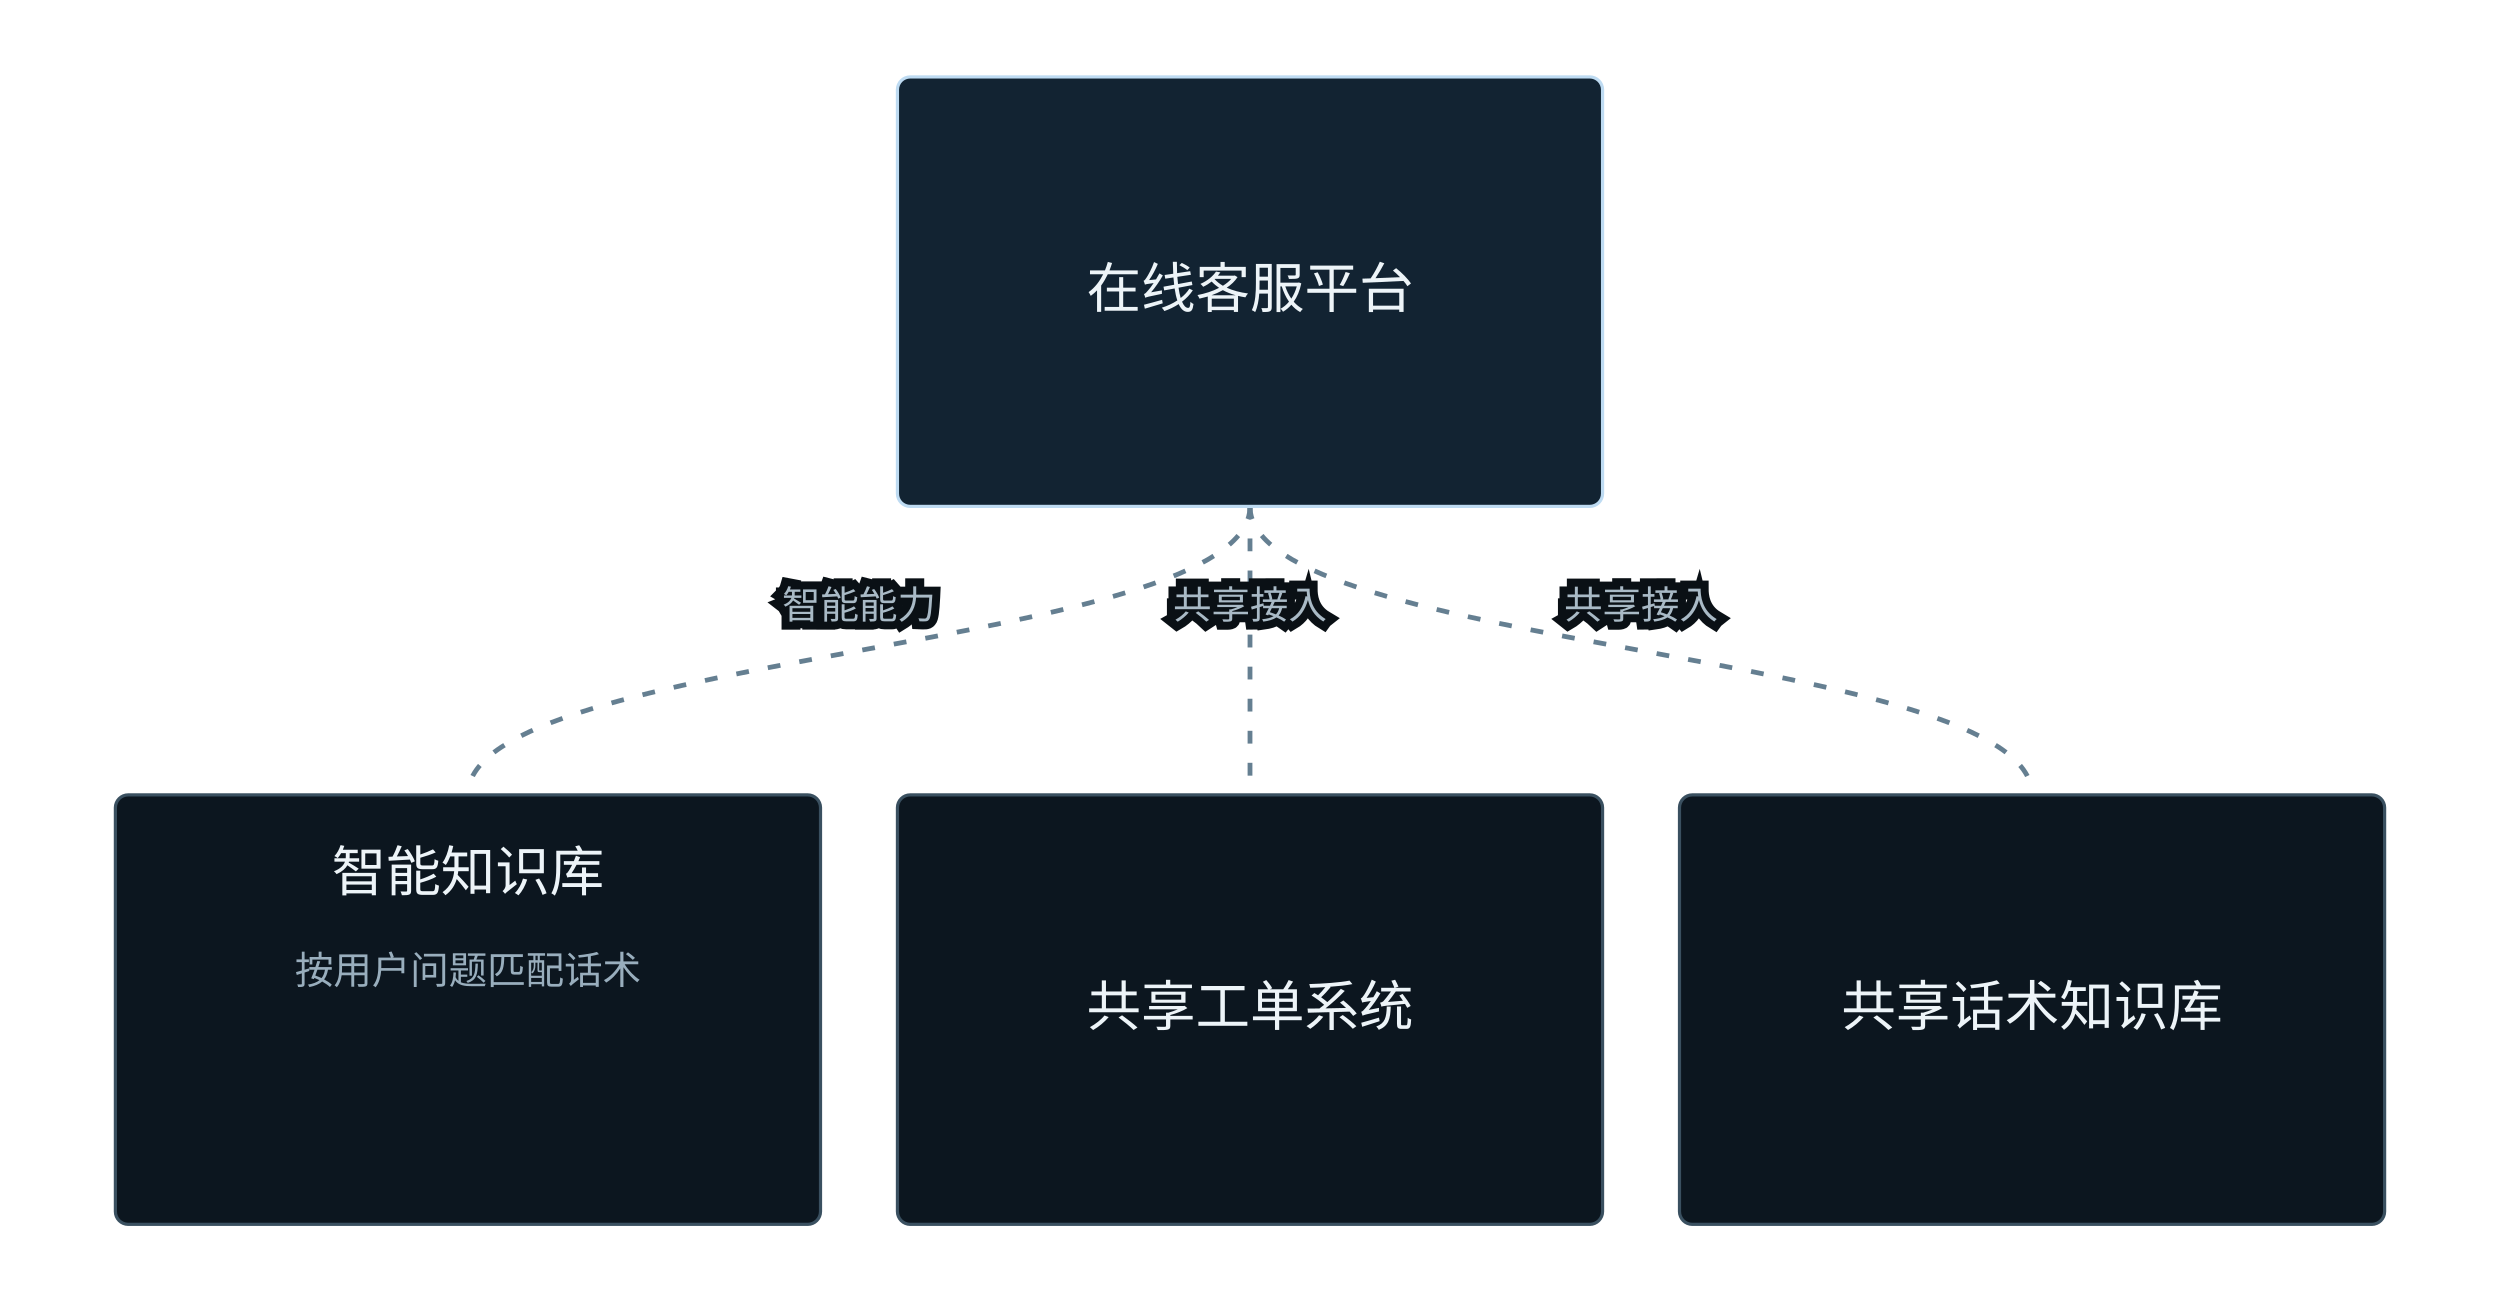
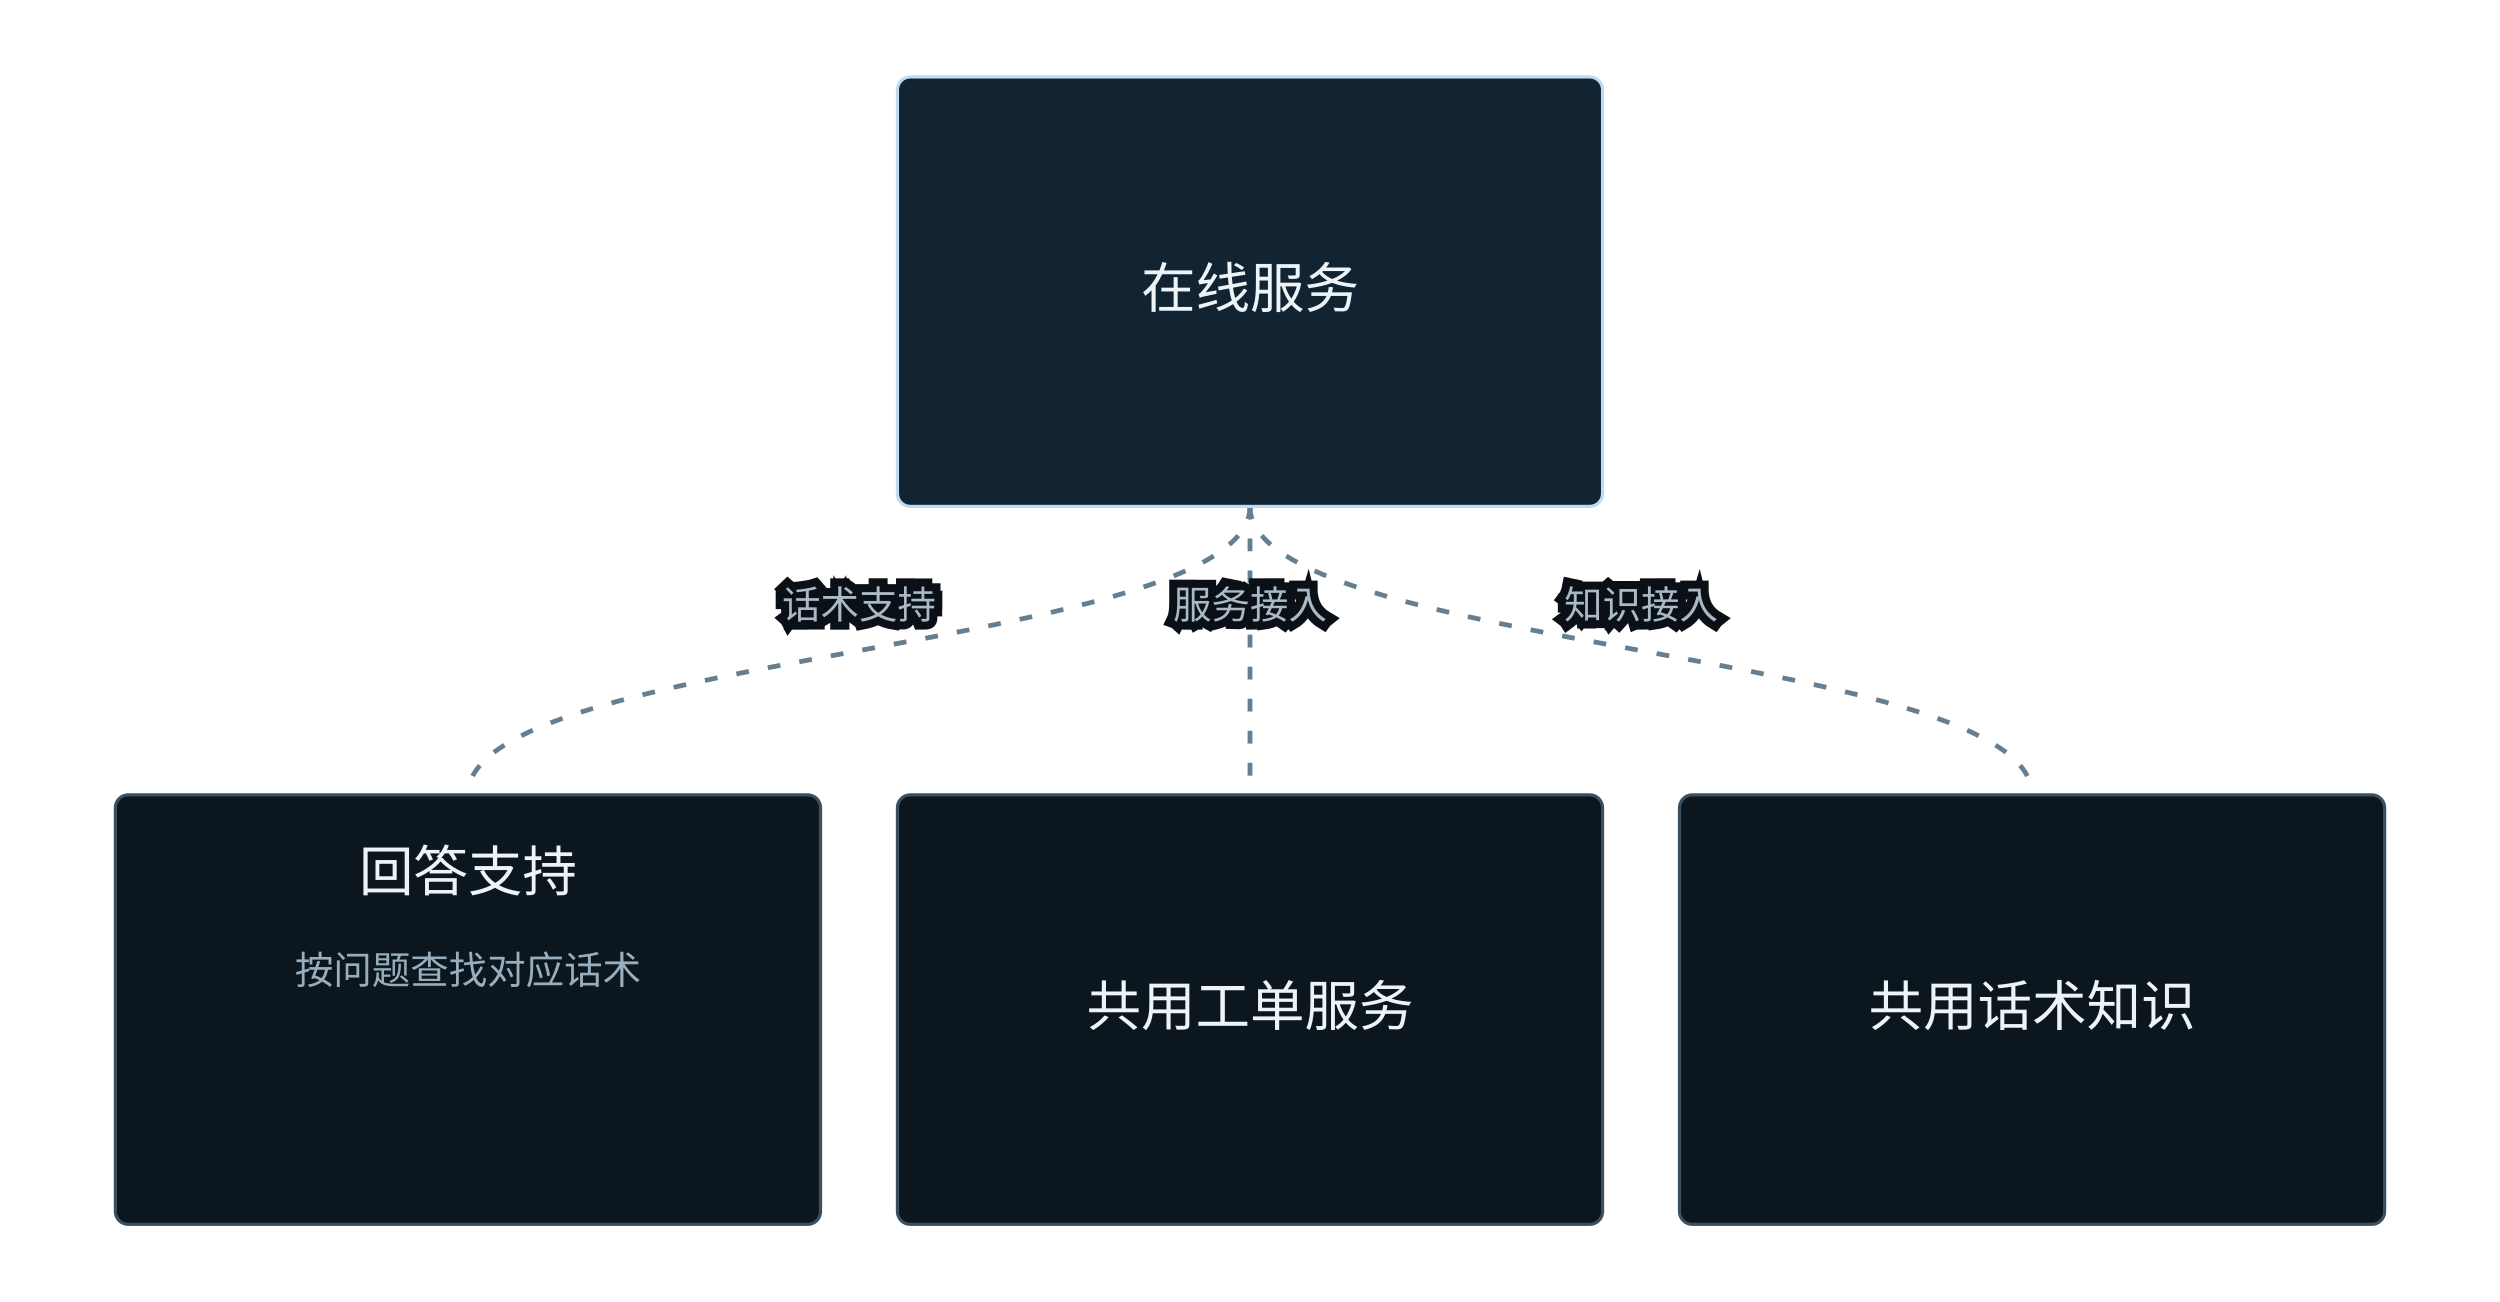
<svg xmlns="http://www.w3.org/2000/svg" viewBox="0 0 780 406" role="img" aria-labelledby="title-customer-service-online desc-customer-service-online" style="font-family:Arial,'PingFang SC','Microsoft YaHei',sans-serif;background:#0a1015">
  <defs>
    <marker id="arrow-customer-service-online" viewBox="0 0 10 10" refX="10" refY="5" markerWidth="6" markerHeight="6" orient="auto-start-reverse">
      <path d="M0 0 L10 5 L0 10" fill="#bedbf2" />
    </marker>
  </defs>
  <path d="M390 158 C390 203,146 203,146 248" fill="none" stroke="#657f91" stroke-width="1.5" stroke-dasharray="4 6" />
-   <text x="268" y="193" fill="#a9bac6" font-size="12" text-anchor="middle" stroke="#0a1015" stroke-width="5" paint-order="stroke">智能能力</text>
+   <text x="268" y="193" fill="#a9bac6" font-size="12" text-anchor="middle" stroke="#0a1015" stroke-width="5" paint-order="stroke">话术支持</text>
  <path d="M390 158 C390 203,390 203,390 248" fill="none" stroke="#657f91" stroke-width="1.5" stroke-dasharray="4 6" />
-   <text x="390" y="193" fill="#a9bac6" font-size="12" text-anchor="middle" stroke="#0a1015" stroke-width="5" paint-order="stroke">共享接入</text>
+   <text x="390" y="193" fill="#a9bac6" font-size="12" text-anchor="middle" stroke="#0a1015" stroke-width="5" paint-order="stroke">服务接入</text>
  <path d="M390 158 C390 203,634 203,634 248" fill="none" stroke="#657f91" stroke-width="1.5" stroke-dasharray="4 6" />
-   <text x="512" y="193" fill="#a9bac6" font-size="12" text-anchor="middle" stroke="#0a1015" stroke-width="5" paint-order="stroke">共享接入</text>
+   <text x="512" y="193" fill="#a9bac6" font-size="12" text-anchor="middle" stroke="#0a1015" stroke-width="5" paint-order="stroke">知识接入</text>
  <g>
    <rect x="280" y="24" width="220" height="134" rx="4" fill="#122332" stroke="#bedbf2" />
    <text x="390" y="96" fill="#edf4f8" font-size="17" text-anchor="middle">
-       <tspan x="390" dy="0">在线客服平台</tspan>
+       <tspan x="390" dy="0">在线服务</tspan>
    </text>
  </g>
  <g>
    <rect x="36" y="248" width="220" height="134" rx="4" fill="#0c161f" stroke="#3a5060" />
    <text x="146" y="278" fill="#edf4f8" font-size="17" text-anchor="middle">
-       <tspan x="146" dy="0">智能知识库</tspan>
+       <tspan x="146" dy="0">回答支持</tspan>
    </text>
    <text x="146" y="307" fill="#99aebd" font-size="12" text-anchor="middle">
-       <tspan x="146" dy="0">按用户问题匹配话术</tspan>
+       <tspan x="146" dy="0">按问题查找对应话术</tspan>
    </text>
  </g>
  <g>
    <rect x="280" y="248" width="220" height="134" rx="4" fill="#0c161f" stroke="#3a5060" />
    <text x="390" y="320" fill="#edf4f8" font-size="17" text-anchor="middle">
-       <tspan x="390" dy="0">共享工单系统</tspan>
+       <tspan x="390" dy="0">共用工单服务</tspan>
    </text>
  </g>
  <g>
    <rect x="524" y="248" width="220" height="134" rx="4" fill="#0c161f" stroke="#3a5060" />
    <text x="634" y="320" fill="#edf4f8" font-size="17" text-anchor="middle">
-       <tspan x="634" dy="0">共享话术知识库</tspan>
+       <tspan x="634" dy="0">共用话术知识</tspan>
    </text>
  </g>
</svg>
